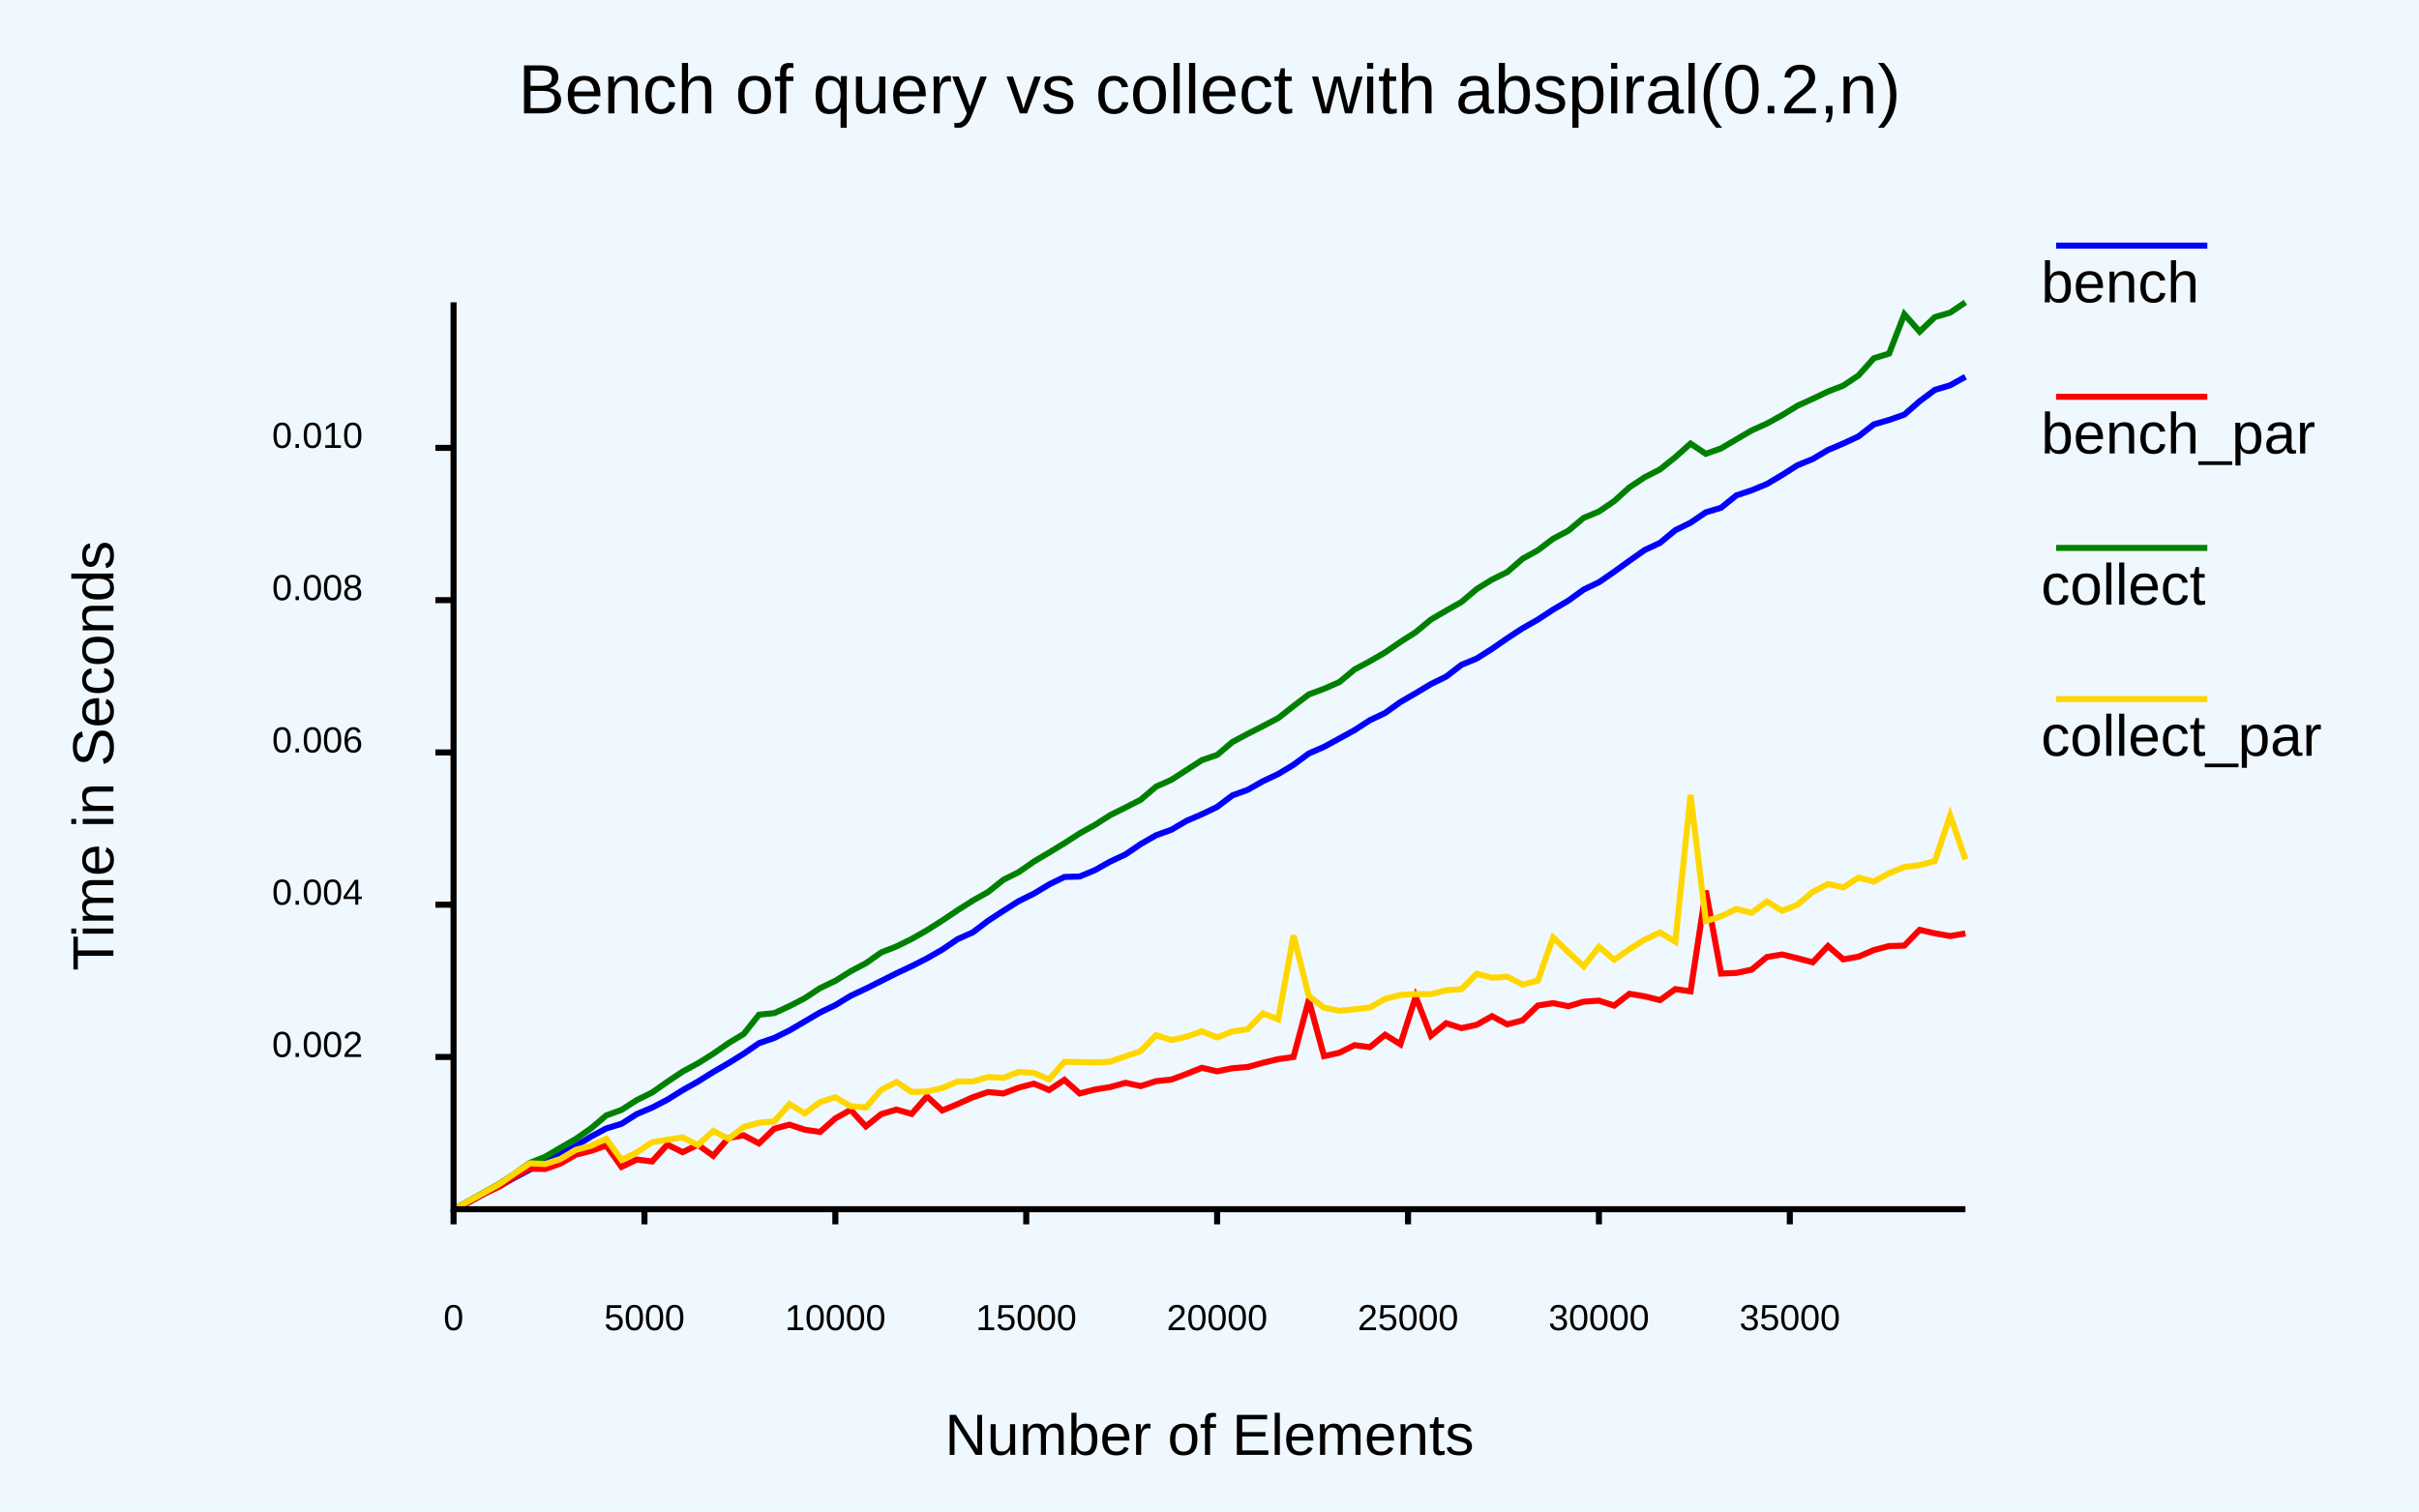
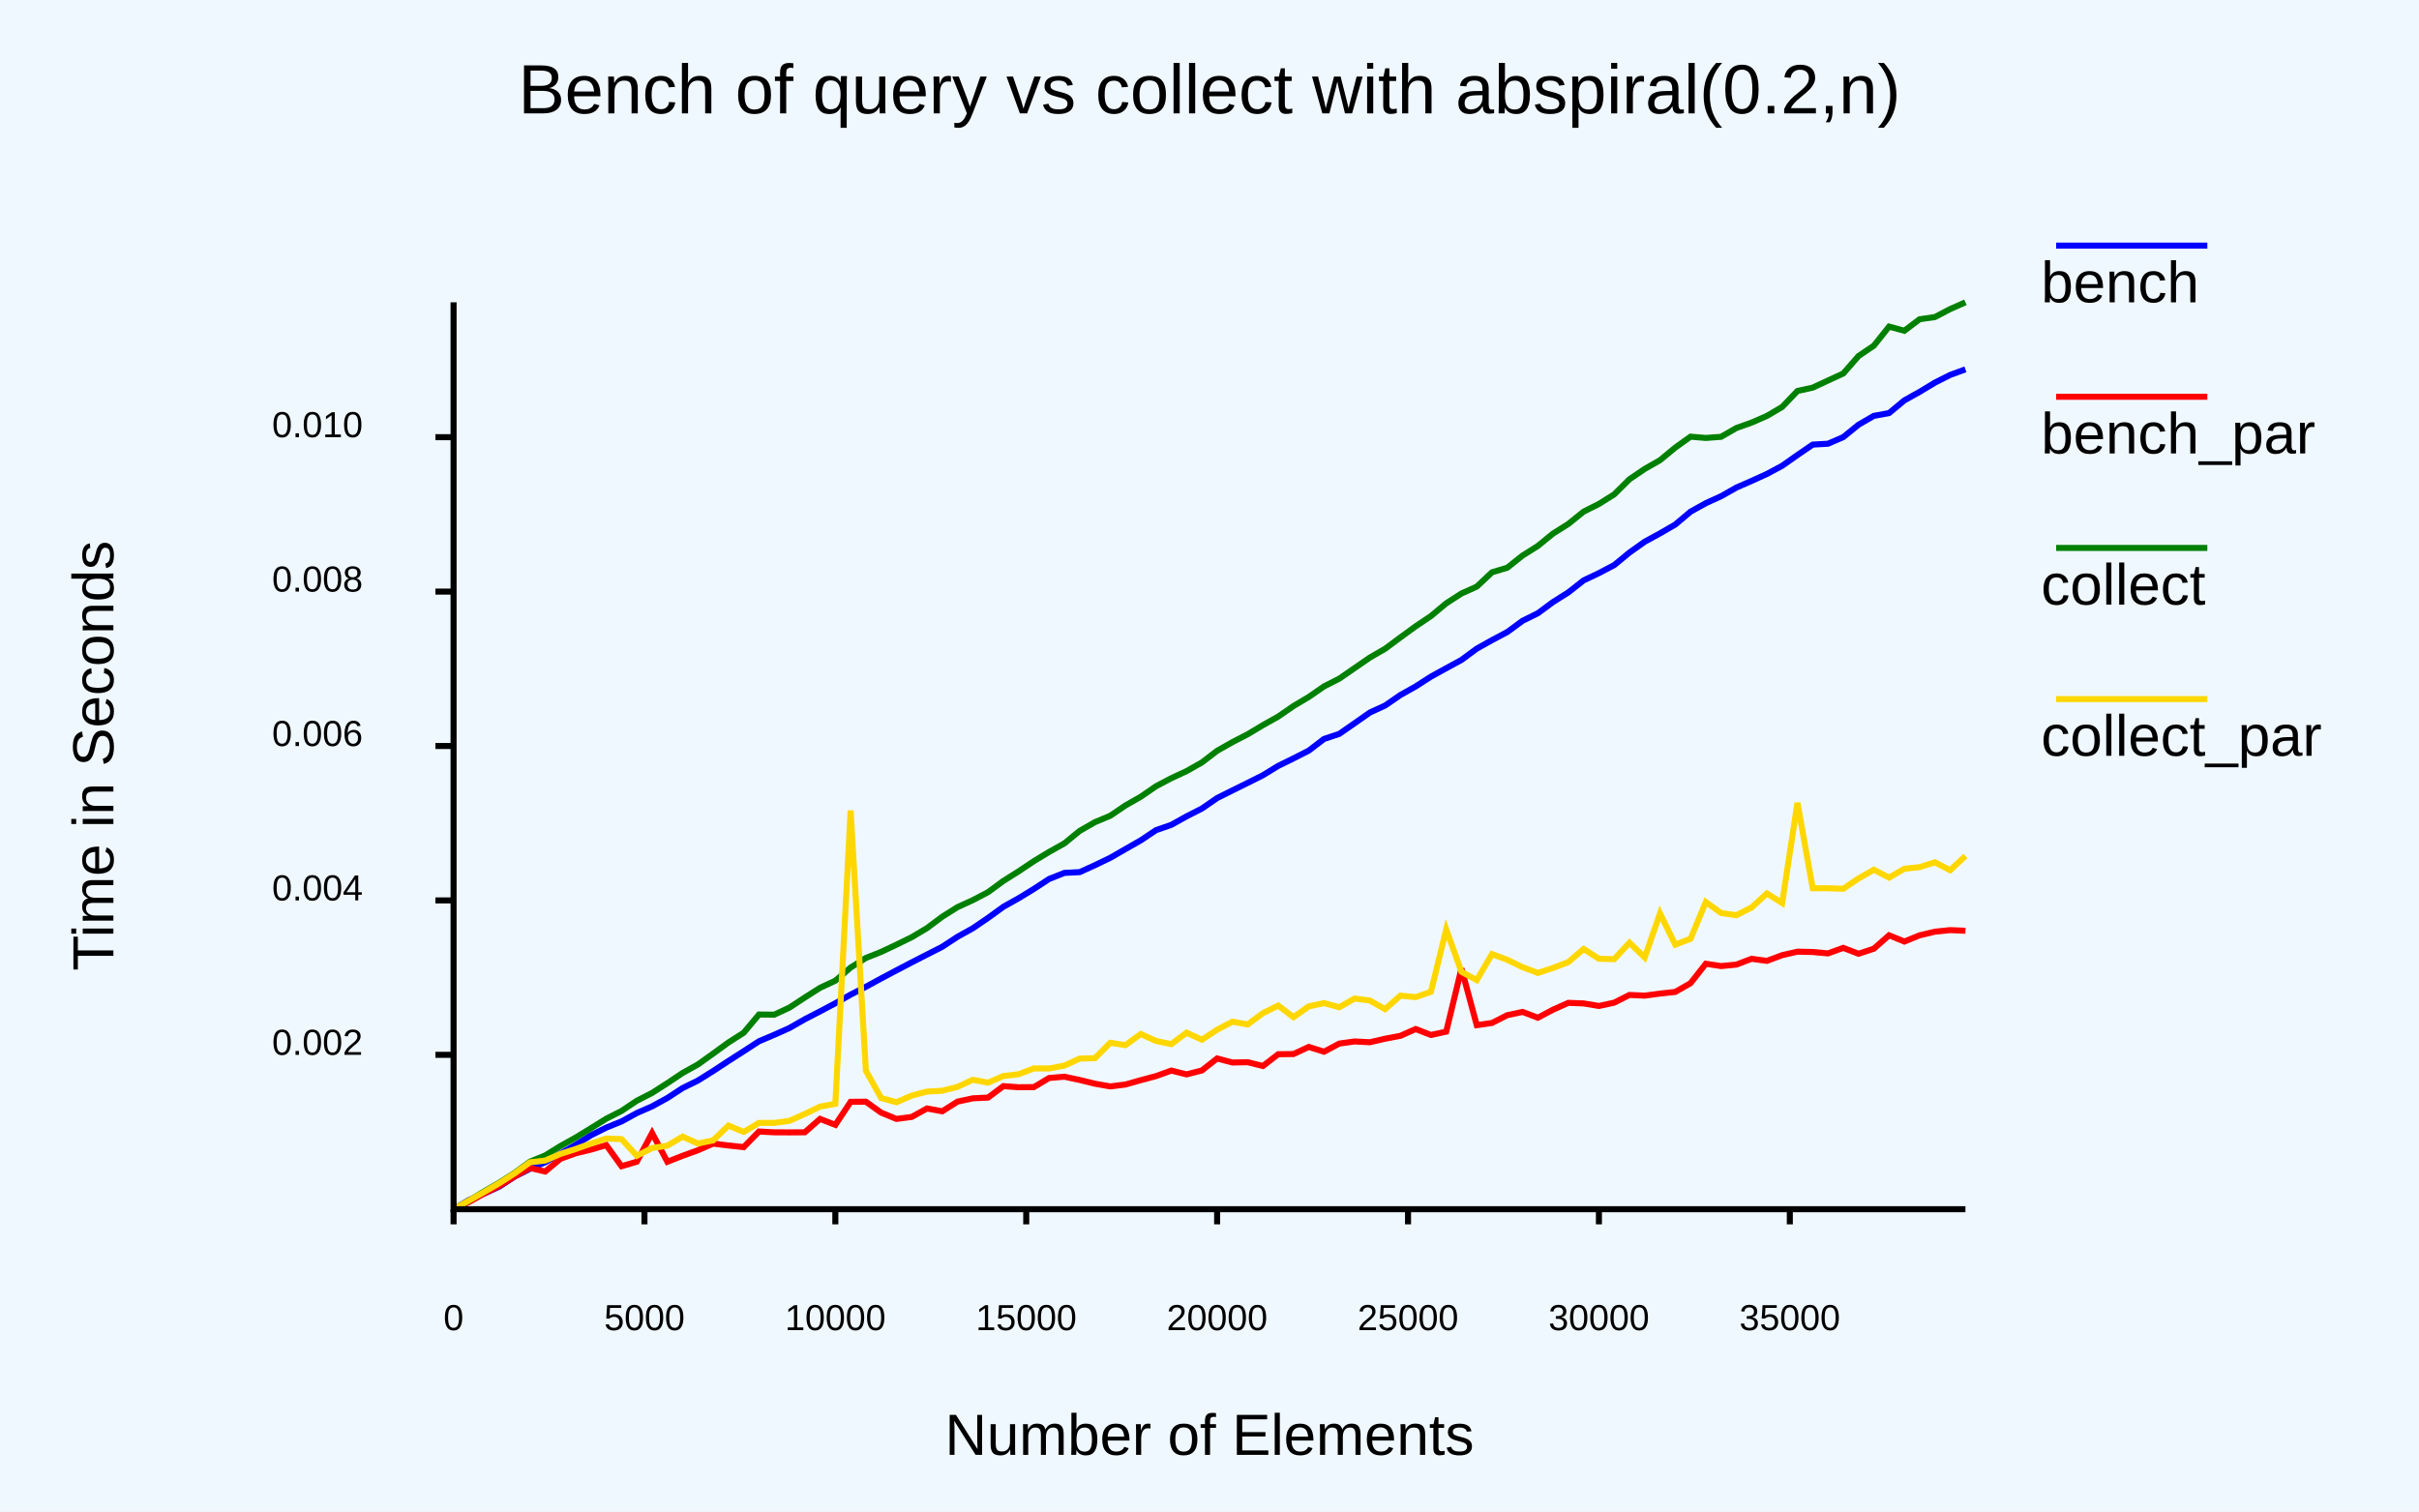
<svg xmlns="http://www.w3.org/2000/svg" class="poloto" height="500" viewBox="0 0 800 500" width="800">
  <rect class="poloto_background" fill="white" height="500" width="800" x="0" y="0" />
  <style>
.poloto {
font-family: "Arial";
stroke-width:2;
}
.poloto_text{fill: var(--poloto_fg_color,black);  }
.poloto_axis_lines{stroke: var(--poloto_fg_color,black);stoke-width:3;fill:none}
.poloto_background{fill: var(--poloto_bg_color,aliceblue); }
.poloto0stroke{stroke:  var(--poloto_color0,blue); }
.poloto1stroke{stroke:  var(--poloto_color1,red); }
.poloto2stroke{stroke:  var(--poloto_color2,green); }
.poloto3stroke{stroke:  var(--poloto_color3,gold); }
.poloto4stroke{stroke:  var(--poloto_color4,aqua); }
.poloto5stroke{stroke:  var(--poloto_color5,brown); }
.poloto6stroke{stroke:  var(--poloto_color6,lime); }
.poloto7stroke{stroke:  var(--poloto_color7,chocolate); }
.poloto0fill{fill:var(--poloto_color0,blue);}
.poloto1fill{fill:var(--poloto_color1,red);}
.poloto2fill{fill:var(--poloto_color2,green);}
.poloto3fill{fill:var(--poloto_color3,gold);}
.poloto4fill{fill:var(--poloto_color4,aqua);}
.poloto5fill{fill:var(--poloto_color5,brown);}
.poloto6fill{fill:var(--poloto_color6,lime);}
.poloto7fill{fill:var(--poloto_color7,chocolate);}
</style>
  <line class="poloto_axis_lines" stroke="black" x1="150" x2="150" y1="400" y2="405" />
  <text alignment-baseline="start" class="poloto_text" text-anchor="middle" x="150" y="440">
0
</text>
  <line class="poloto_axis_lines" stroke="black" x1="213.131" x2="213.131" y1="400" y2="405" />
  <text alignment-baseline="start" class="poloto_text" text-anchor="middle" x="213.131" y="440">
5000
</text>
  <line class="poloto_axis_lines" stroke="black" x1="276.263" x2="276.263" y1="400" y2="405" />
  <text alignment-baseline="start" class="poloto_text" text-anchor="middle" x="276.263" y="440">
10000
</text>
  <line class="poloto_axis_lines" stroke="black" x1="339.394" x2="339.394" y1="400" y2="405" />
  <text alignment-baseline="start" class="poloto_text" text-anchor="middle" x="339.394" y="440">
15000
</text>
  <line class="poloto_axis_lines" stroke="black" x1="402.525" x2="402.525" y1="400" y2="405" />
  <text alignment-baseline="start" class="poloto_text" text-anchor="middle" x="402.525" y="440">
20000
</text>
  <line class="poloto_axis_lines" stroke="black" x1="465.657" x2="465.657" y1="400" y2="405" />
  <text alignment-baseline="start" class="poloto_text" text-anchor="middle" x="465.657" y="440">
25000
</text>
  <line class="poloto_axis_lines" stroke="black" x1="528.788" x2="528.788" y1="400" y2="405" />
  <text alignment-baseline="start" class="poloto_text" text-anchor="middle" x="528.788" y="440">
30000
</text>
  <line class="poloto_axis_lines" stroke="black" x1="591.919" x2="591.919" y1="400" y2="405" />
  <text alignment-baseline="start" class="poloto_text" text-anchor="middle" x="591.919" y="440">
35000
</text>
-   <line class="poloto_axis_lines" stroke="black" x1="150" x2="144" y1="349.639" y2="349.639" />
-   <text alignment-baseline="middle" class="poloto_text" text-anchor="end" x="120" y="349.639">
+   <line class="poloto_axis_lines" stroke="black" x1="150" x2="144" y1="348.931" y2="348.931" />
+   <text alignment-baseline="middle" class="poloto_text" text-anchor="end" x="120" y="348.931">
0.002
</text>
-   <line class="poloto_axis_lines" stroke="black" x1="150" x2="144" y1="299.268" y2="299.268" />
-   <text alignment-baseline="middle" class="poloto_text" text-anchor="end" x="120" y="299.268">
+   <line class="poloto_axis_lines" stroke="black" x1="150" x2="144" y1="297.853" y2="297.853" />
+   <text alignment-baseline="middle" class="poloto_text" text-anchor="end" x="120" y="297.853">
0.004
</text>
-   <line class="poloto_axis_lines" stroke="black" x1="150" x2="144" y1="248.897" y2="248.897" />
-   <text alignment-baseline="middle" class="poloto_text" text-anchor="end" x="120" y="248.897">
+   <line class="poloto_axis_lines" stroke="black" x1="150" x2="144" y1="246.774" y2="246.774" />
+   <text alignment-baseline="middle" class="poloto_text" text-anchor="end" x="120" y="246.774">
0.006
</text>
-   <line class="poloto_axis_lines" stroke="black" x1="150" x2="144" y1="198.525" y2="198.525" />
-   <text alignment-baseline="middle" class="poloto_text" text-anchor="end" x="120" y="198.525">
+   <line class="poloto_axis_lines" stroke="black" x1="150" x2="144" y1="195.696" y2="195.696" />
+   <text alignment-baseline="middle" class="poloto_text" text-anchor="end" x="120" y="195.696">
0.008
</text>
-   <line class="poloto_axis_lines" stroke="black" x1="150" x2="144" y1="148.154" y2="148.154" />
-   <text alignment-baseline="middle" class="poloto_text" text-anchor="end" x="120" y="148.154">
+   <line class="poloto_axis_lines" stroke="black" x1="150" x2="144" y1="144.618" y2="144.618" />
+   <text alignment-baseline="middle" class="poloto_text" text-anchor="end" x="120" y="144.618">
0.010
</text>
  <text alignment-baseline="middle" class="poloto_text" font-size="large" text-anchor="start" x="675" y="100">
bench
</text>
  <line class="poloto0stroke" x1="680" x2="730" y1="81.25" y2="81.25" />
-   <polyline class="poloto0stroke" fill="none" points="150,399.995 155.05,397.654 160.101,394.887 165.152,392.381 170.202,389.547 175.253,386.881 180.303,384.661 185.354,381.713 190.404,379.057 195.455,375.973 200.505,373.279 205.556,371.739 210.606,368.518 215.657,366.393 220.707,363.769 225.758,360.63 230.808,357.775 235.859,354.623 240.909,351.696 245.96,348.555 251.01,345.076 256.061,343.348 261.111,340.846 266.162,337.885 271.212,334.914 276.263,332.49 281.313,329.411 286.364,327.04 291.414,324.502 296.465,321.966 301.515,319.589 306.566,317.025 311.616,314.121 316.667,310.685 321.717,308.42 326.768,304.594 331.818,301.296 336.869,298.106 341.919,295.609 346.97,292.557 352.02,290.091 357.071,289.936 362.121,287.838 367.172,284.994 372.222,282.634 377.273,279.191 382.323,276.307 387.374,274.483 392.424,271.518 397.475,269.35 402.525,266.924 407.576,263.11 412.626,261.276 417.677,258.411 422.727,256.032 427.778,253.003 432.828,249.258 437.879,247.058 442.929,244.297 447.98,241.52 453.03,238.244 458.081,235.85 463.131,232.233 468.182,229.31 473.232,226.28 478.283,223.807 483.333,219.918 488.384,217.832 493.434,214.636 498.485,211.133 503.535,207.831 508.586,204.971 513.636,201.653 518.687,198.68 523.737,195.029 528.788,192.613 533.838,189.133 538.889,185.49 543.939,181.933 548.99,179.569 554.04,175.395 559.091,172.905 564.141,169.469 569.192,167.96 574.242,163.863 579.293,162.189 584.343,160.104 589.394,157.109 594.444,153.906 599.495,151.839 604.545,148.858 609.596,146.703 614.646,144.354 619.697,140.394 624.747,138.913 629.798,137.142 634.848,132.737 639.899,128.965 644.949,127.45 650,124.627 " stroke="black" />
+   <polyline class="poloto0stroke" fill="none" points="150,399.992 155.05,397.006 160.101,394.815 165.152,392.515 170.202,389.198 175.253,386.645 180.303,384.453 185.354,381.544 190.404,378.695 195.455,375.527 200.505,373.008 205.556,370.957 210.606,368.189 215.657,365.974 220.707,363.208 225.758,359.912 230.808,357.437 235.859,354.279 240.909,350.963 245.96,347.73 251.01,344.443 256.061,342.305 261.111,340.046 266.162,337.155 271.212,334.545 276.263,331.877 281.313,329.013 286.364,326.423 291.414,323.661 296.465,320.988 301.515,318.347 306.566,315.761 311.616,313.187 316.667,309.877 321.717,307.072 326.768,303.637 331.818,299.971 336.869,297.134 341.919,294.056 346.97,290.75 352.02,288.75 357.071,288.492 362.121,286.196 367.172,283.769 372.222,280.859 377.273,277.977 382.323,274.604 387.374,272.856 392.424,270.036 397.475,267.469 402.525,263.989 407.576,261.47 412.626,258.971 417.677,256.438 422.727,253.347 427.778,250.869 432.828,248.299 437.879,244.432 442.929,242.759 447.98,239.245 453.03,235.707 458.081,233.382 463.131,229.908 468.182,227.073 473.232,223.825 478.283,221.05 483.333,218.298 488.384,214.572 493.434,211.745 498.485,209.068 503.535,205.359 508.586,202.858 513.636,199.134 518.687,195.949 523.737,191.981 528.788,189.577 533.838,186.937 538.889,182.78 543.939,179.19 548.99,176.438 554.04,173.513 559.091,169.259 564.141,166.449 569.192,164.15 574.242,161.288 579.293,159.076 584.343,156.782 589.394,154.075 594.444,150.519 599.495,147.07 604.545,146.781 609.596,144.594 614.646,140.492 619.697,137.567 624.747,136.64 629.798,132.444 634.848,129.625 639.899,126.573 644.949,124.028 650,122.17 " stroke="black" />
  <text alignment-baseline="middle" class="poloto_text" font-size="large" text-anchor="start" x="675" y="150">
bench_par
</text>
  <line class="poloto1stroke" x1="680" x2="730" y1="131.25" y2="131.25" />
-   <polyline class="poloto1stroke" fill="none" points="150,400 155.05,397.666 160.101,394.882 165.152,392.474 170.202,389.249 175.253,386.578 180.303,386.691 185.354,384.889 190.404,381.97 195.455,380.703 200.505,378.92 205.556,386 210.606,383.576 215.657,384.198 220.707,378.638 225.758,381.13 230.808,378.69 235.859,382.334 240.909,376.439 245.96,375.551 251.01,378.236 256.061,373.379 261.111,372.033 266.162,373.708 271.212,374.445 276.263,369.964 281.313,367.139 286.364,372.601 291.414,368.553 296.465,367.049 301.515,368.479 306.566,362.705 311.616,367.343 316.667,365.226 321.717,362.969 326.768,361.239 331.818,361.715 336.869,359.791 341.919,358.47 346.97,360.568 352.02,357.21 357.071,361.71 362.121,360.402 367.172,359.587 372.222,358.193 377.273,359.273 382.323,357.642 387.374,357.12 392.424,355.236 397.475,353.217 402.525,354.386 407.576,353.362 412.626,352.96 417.677,351.573 422.727,350.347 427.778,349.659 432.828,330.85 437.879,349.361 442.929,348.248 447.98,345.729 453.03,346.406 458.081,342.286 463.131,345.43 468.182,329.692 473.232,342.622 478.283,338.471 483.333,340.103 488.384,338.982 493.434,336.141 498.485,338.855 503.535,337.525 508.586,332.625 513.636,331.826 518.687,332.857 523.737,331.353 528.788,331.006 533.838,332.646 538.889,328.736 543.939,329.583 548.99,330.834 554.04,327.195 559.091,327.924 564.141,294.621 569.192,322.05 574.242,321.83 579.293,320.756 584.343,316.574 589.394,315.734 594.444,316.977 599.495,318.333 604.545,312.942 609.596,317.35 614.646,316.46 619.697,314.274 624.747,312.951 629.798,312.8 634.848,307.593 639.899,308.75 644.949,309.632 650,308.772 " stroke="black" />
+   <polyline class="poloto1stroke" fill="none" points="150,400 155.05,397.629 160.101,394.803 165.152,392.315 170.202,389.173 175.253,386.366 180.303,387.528 185.354,383.326 190.404,381.5 195.455,380.284 200.505,378.797 205.556,385.777 210.606,384.291 215.657,374.809 220.707,384.309 225.758,382.326 230.808,380.501 235.859,378.299 240.909,378.922 245.96,379.461 251.01,374.298 256.061,374.561 261.111,374.588 266.162,374.554 271.212,370.13 276.263,372.094 281.313,364.477 286.364,364.435 291.414,368.053 296.465,370.131 301.515,369.479 306.566,366.679 311.616,367.603 316.667,364.41 321.717,363.318 326.768,363.075 331.818,359.288 336.869,359.651 341.919,359.609 346.97,356.594 352.02,356.166 357.071,357.25 362.121,358.482 367.172,359.38 372.222,358.749 377.273,357.317 382.323,355.965 387.374,354.143 392.424,355.396 397.475,354.106 402.525,350.139 407.576,351.467 412.626,351.374 417.677,352.625 422.727,348.729 427.778,348.669 432.828,346.317 437.879,347.895 442.929,345.209 447.98,344.507 453.03,344.766 458.081,343.6 463.131,342.643 468.182,340.396 473.232,342.362 478.283,341.257 483.333,320.383 488.384,339.112 493.434,338.386 498.485,335.815 503.535,334.735 508.586,336.654 513.636,333.978 518.687,331.734 523.737,331.928 528.788,332.768 533.838,331.675 538.889,329.124 543.939,329.354 548.99,328.668 554.04,328.119 559.091,325.231 564.141,318.8 569.192,319.571 574.242,319.087 579.293,317.165 584.343,317.853 589.394,315.962 594.444,314.806 599.495,314.916 604.545,315.378 609.596,313.552 614.646,315.497 619.697,313.828 624.747,309.388 629.798,311.456 634.848,309.396 639.899,308.197 644.949,307.677 650,307.89 " stroke="black" />
  <text alignment-baseline="middle" class="poloto_text" font-size="large" text-anchor="start" x="675" y="200">
collect
</text>
  <line class="poloto2stroke" x1="680" x2="730" y1="181.25" y2="181.25" />
-   <polyline class="poloto2stroke" fill="none" points="150,399.997 155.05,397.25 160.101,394.424 165.152,391.578 170.202,388.216 175.253,384.65 180.303,382.653 185.354,379.66 190.404,376.768 195.455,373.242 200.505,368.972 205.556,367.136 210.606,363.889 215.657,361.4 220.707,357.854 225.758,354.467 230.808,351.743 235.859,348.573 240.909,345.065 245.96,342.029 251.01,335.653 256.061,335.132 261.111,332.81 266.162,330.185 271.212,326.862 276.263,324.457 281.313,321.289 286.364,318.634 291.414,315.069 296.465,313.078 301.515,310.588 306.566,307.715 311.616,304.505 316.667,301.116 321.717,297.912 326.768,295.071 331.818,291.03 336.869,288.519 341.919,285 346.97,282.005 352.02,278.931 357.071,275.669 362.121,272.86 367.172,269.633 372.222,267.117 377.273,264.531 382.323,260.221 387.374,257.966 392.424,254.716 397.475,251.448 402.525,249.735 407.576,245.447 412.626,242.758 417.677,240.182 422.727,237.54 427.778,233.561 432.828,229.72 437.879,227.849 442.929,225.641 447.98,221.446 453.03,218.739 458.081,215.813 463.131,212.348 468.182,209.127 473.232,204.944 478.283,201.989 483.333,199.127 488.384,194.846 493.434,191.723 498.485,189.227 503.535,184.83 508.586,182.043 513.636,178.209 518.687,175.552 523.737,171.313 528.788,169.216 533.838,165.769 538.889,161.2 543.939,157.859 548.99,155.278 554.04,151.237 559.091,146.734 564.141,150.122 569.192,148.32 574.242,145.342 579.293,142.385 584.343,140.116 589.394,137.319 594.444,134.23 599.495,131.92 604.545,129.513 609.596,127.552 614.646,124.178 619.697,118.52 624.747,116.969 629.798,103.953 634.848,109.709 639.899,104.885 644.949,103.421 650,100 " stroke="black" />
+   <polyline class="poloto2stroke" fill="none" points="150,399.988 155.05,397.196 160.101,394.119 165.152,391.211 170.202,387.982 175.253,384.278 180.303,382.22 185.354,379.094 190.404,376.281 195.455,373.195 200.505,370.058 205.556,367.488 210.606,364.118 215.657,361.532 220.707,358.299 225.758,354.927 230.808,352.119 235.859,348.516 240.909,344.839 245.96,341.615 251.01,335.595 256.061,335.646 261.111,333.288 266.162,329.969 271.212,326.752 276.263,324.411 281.313,320.057 286.364,316.889 291.414,314.877 296.465,312.495 301.515,310.023 306.566,307.017 311.616,303.244 316.667,300.074 321.717,297.764 326.768,295.12 331.818,291.41 336.869,288.237 341.919,284.857 346.97,281.806 352.02,278.978 357.071,274.847 362.121,271.962 367.172,269.852 372.222,266.433 377.273,263.555 382.323,260.079 387.374,257.42 392.424,255.073 397.475,252.219 402.525,248.355 407.576,245.491 412.626,242.888 417.677,239.868 422.727,237.037 427.778,233.549 432.828,230.549 437.879,227.052 442.929,224.489 447.98,221.003 453.03,217.523 458.081,214.608 463.131,210.856 468.182,207.177 473.232,203.792 478.283,199.577 483.333,196.325 488.384,194.059 493.434,189.307 498.485,187.794 503.535,183.775 508.586,180.597 513.636,176.485 518.687,173.306 523.737,169.235 528.788,166.703 533.838,163.539 538.889,158.543 543.939,155.114 548.99,152.231 554.04,148.052 559.091,144.448 564.141,144.872 569.192,144.493 574.242,141.582 579.293,139.785 584.343,137.586 589.394,134.61 594.444,129.336 599.495,128.221 604.545,125.879 609.596,123.545 614.646,117.765 619.697,114.359 624.747,108.041 629.798,109.409 634.848,105.599 639.899,104.881 644.949,102.237 650,100 " stroke="black" />
  <text alignment-baseline="middle" class="poloto_text" font-size="large" text-anchor="start" x="675" y="250">
collect_par
</text>
  <line class="poloto3stroke" x1="680" x2="730" y1="231.25" y2="231.25" />
-   <polyline class="poloto3stroke" fill="none" points="150,399.98 155.05,397.298 160.101,394.528 165.152,391.669 170.202,388.166 175.253,384.822 180.303,385.057 185.354,383.389 190.404,380.378 195.455,379.001 200.505,376.697 205.556,383.665 210.606,381.2 215.657,377.842 220.707,377.006 225.758,376.255 230.808,378.769 235.859,374.079 240.909,376.702 245.96,372.8 251.01,371.393 256.061,370.93 261.111,365.242 266.162,368.307 271.212,364.551 276.263,362.974 281.313,365.912 286.364,366.315 291.414,360.535 296.465,357.915 301.515,361.205 306.566,361.079 311.616,359.908 316.667,357.78 321.717,357.748 326.768,356.264 331.818,356.554 336.869,354.57 341.919,354.935 346.97,357.013 352.02,351.237 357.071,351.327 362.121,351.428 367.172,351.195 372.222,349.408 377.273,347.681 382.323,342.418 387.374,344.05 392.424,342.936 397.475,341.146 402.525,343.157 407.576,341.198 412.626,340.447 417.677,335.246 422.727,337.185 427.778,309.464 432.828,329.421 437.879,333.354 442.929,334.336 447.98,333.875 453.03,333.289 458.081,330.417 463.131,329.139 468.182,328.829 473.232,328.875 478.283,327.574 483.333,327.199 488.384,322.112 493.434,323.43 498.485,323.115 503.535,325.684 508.586,324.371 513.636,310.121 518.687,314.984 523.737,319.676 528.788,313.215 533.838,317.469 538.889,313.975 543.939,310.809 548.99,308.436 554.04,311.528 559.091,262.946 564.141,304.676 569.192,303.098 574.242,300.687 579.293,301.958 584.343,298.227 589.394,301.294 594.444,299.281 599.495,295.014 604.545,292.423 609.596,293.557 614.646,290.312 619.697,291.605 624.747,288.85 629.798,286.799 634.848,286.195 639.899,284.813 644.949,269.721 650,284.286 " stroke="black" />
+   <polyline class="poloto3stroke" fill="none" points="150,399.98 155.05,397.16 160.101,394.306 165.152,391.37 170.202,388.118 175.253,384.491 180.303,383.906 185.354,381.7 190.404,380.081 195.455,378.28 200.505,376.621 205.556,376.814 210.606,382.327 215.657,379.761 220.707,378.982 225.758,375.988 230.808,378.26 235.859,377.218 240.909,372.337 245.96,374.429 251.01,371.445 256.061,371.461 261.111,370.745 266.162,368.5 271.212,366.054 276.263,365.136 281.313,268.116 286.364,354.206 291.414,363.218 296.465,364.611 301.515,362.422 306.566,361.089 311.616,360.823 316.667,359.531 321.717,357.188 326.768,358.144 331.818,355.942 336.869,355.345 341.919,353.423 346.97,353.448 352.02,352.491 357.071,350.179 362.121,350.04 367.172,344.949 372.222,345.725 377.273,342.051 382.323,344.34 387.374,345.392 392.424,341.614 397.475,343.932 402.525,340.627 407.576,337.971 412.626,338.889 417.677,335.14 422.727,332.636 427.778,336.471 432.828,332.903 437.879,331.82 442.929,333.185 447.98,330.314 453.03,330.972 458.081,333.824 463.131,329.354 468.182,329.846 473.232,328.092 478.283,307.433 483.333,321.462 488.384,324.217 493.434,315.612 498.485,317.506 503.535,319.932 508.586,321.836 513.636,320.191 518.687,318.246 523.737,313.924 528.788,317.143 533.838,317.283 538.889,311.842 543.939,316.713 548.99,302.15 554.04,312.496 559.091,310.547 564.141,298.382 569.192,302.024 574.242,302.751 579.293,300.199 584.343,295.553 589.394,298.711 594.444,265.576 599.495,293.833 604.545,293.831 609.596,293.994 614.646,290.593 619.697,287.705 624.747,290.307 629.798,287.382 634.848,286.838 639.899,285.238 644.949,287.879 650,283.141 " stroke="black" />
  <text alignment-baseline="start" class="poloto_text" font-size="x-large" text-anchor="middle" x="400" y="37.5">
Bench of query vs collect with abspiral(0.2,n)
</text>
  <text alignment-baseline="start" class="poloto_text" font-size="large" text-anchor="middle" x="400" y="481.25">
Number of Elements
</text>
  <text alignment-baseline="start" class="poloto_text" font-size="large" text-anchor="middle" transform="rotate(-90,37.5,250)" x="37.5" y="250">
Time in Seconds
</text>
  <path class="poloto_axis_lines" d="M150,100 L150,400 L650,400" stroke="black" />
</svg>
